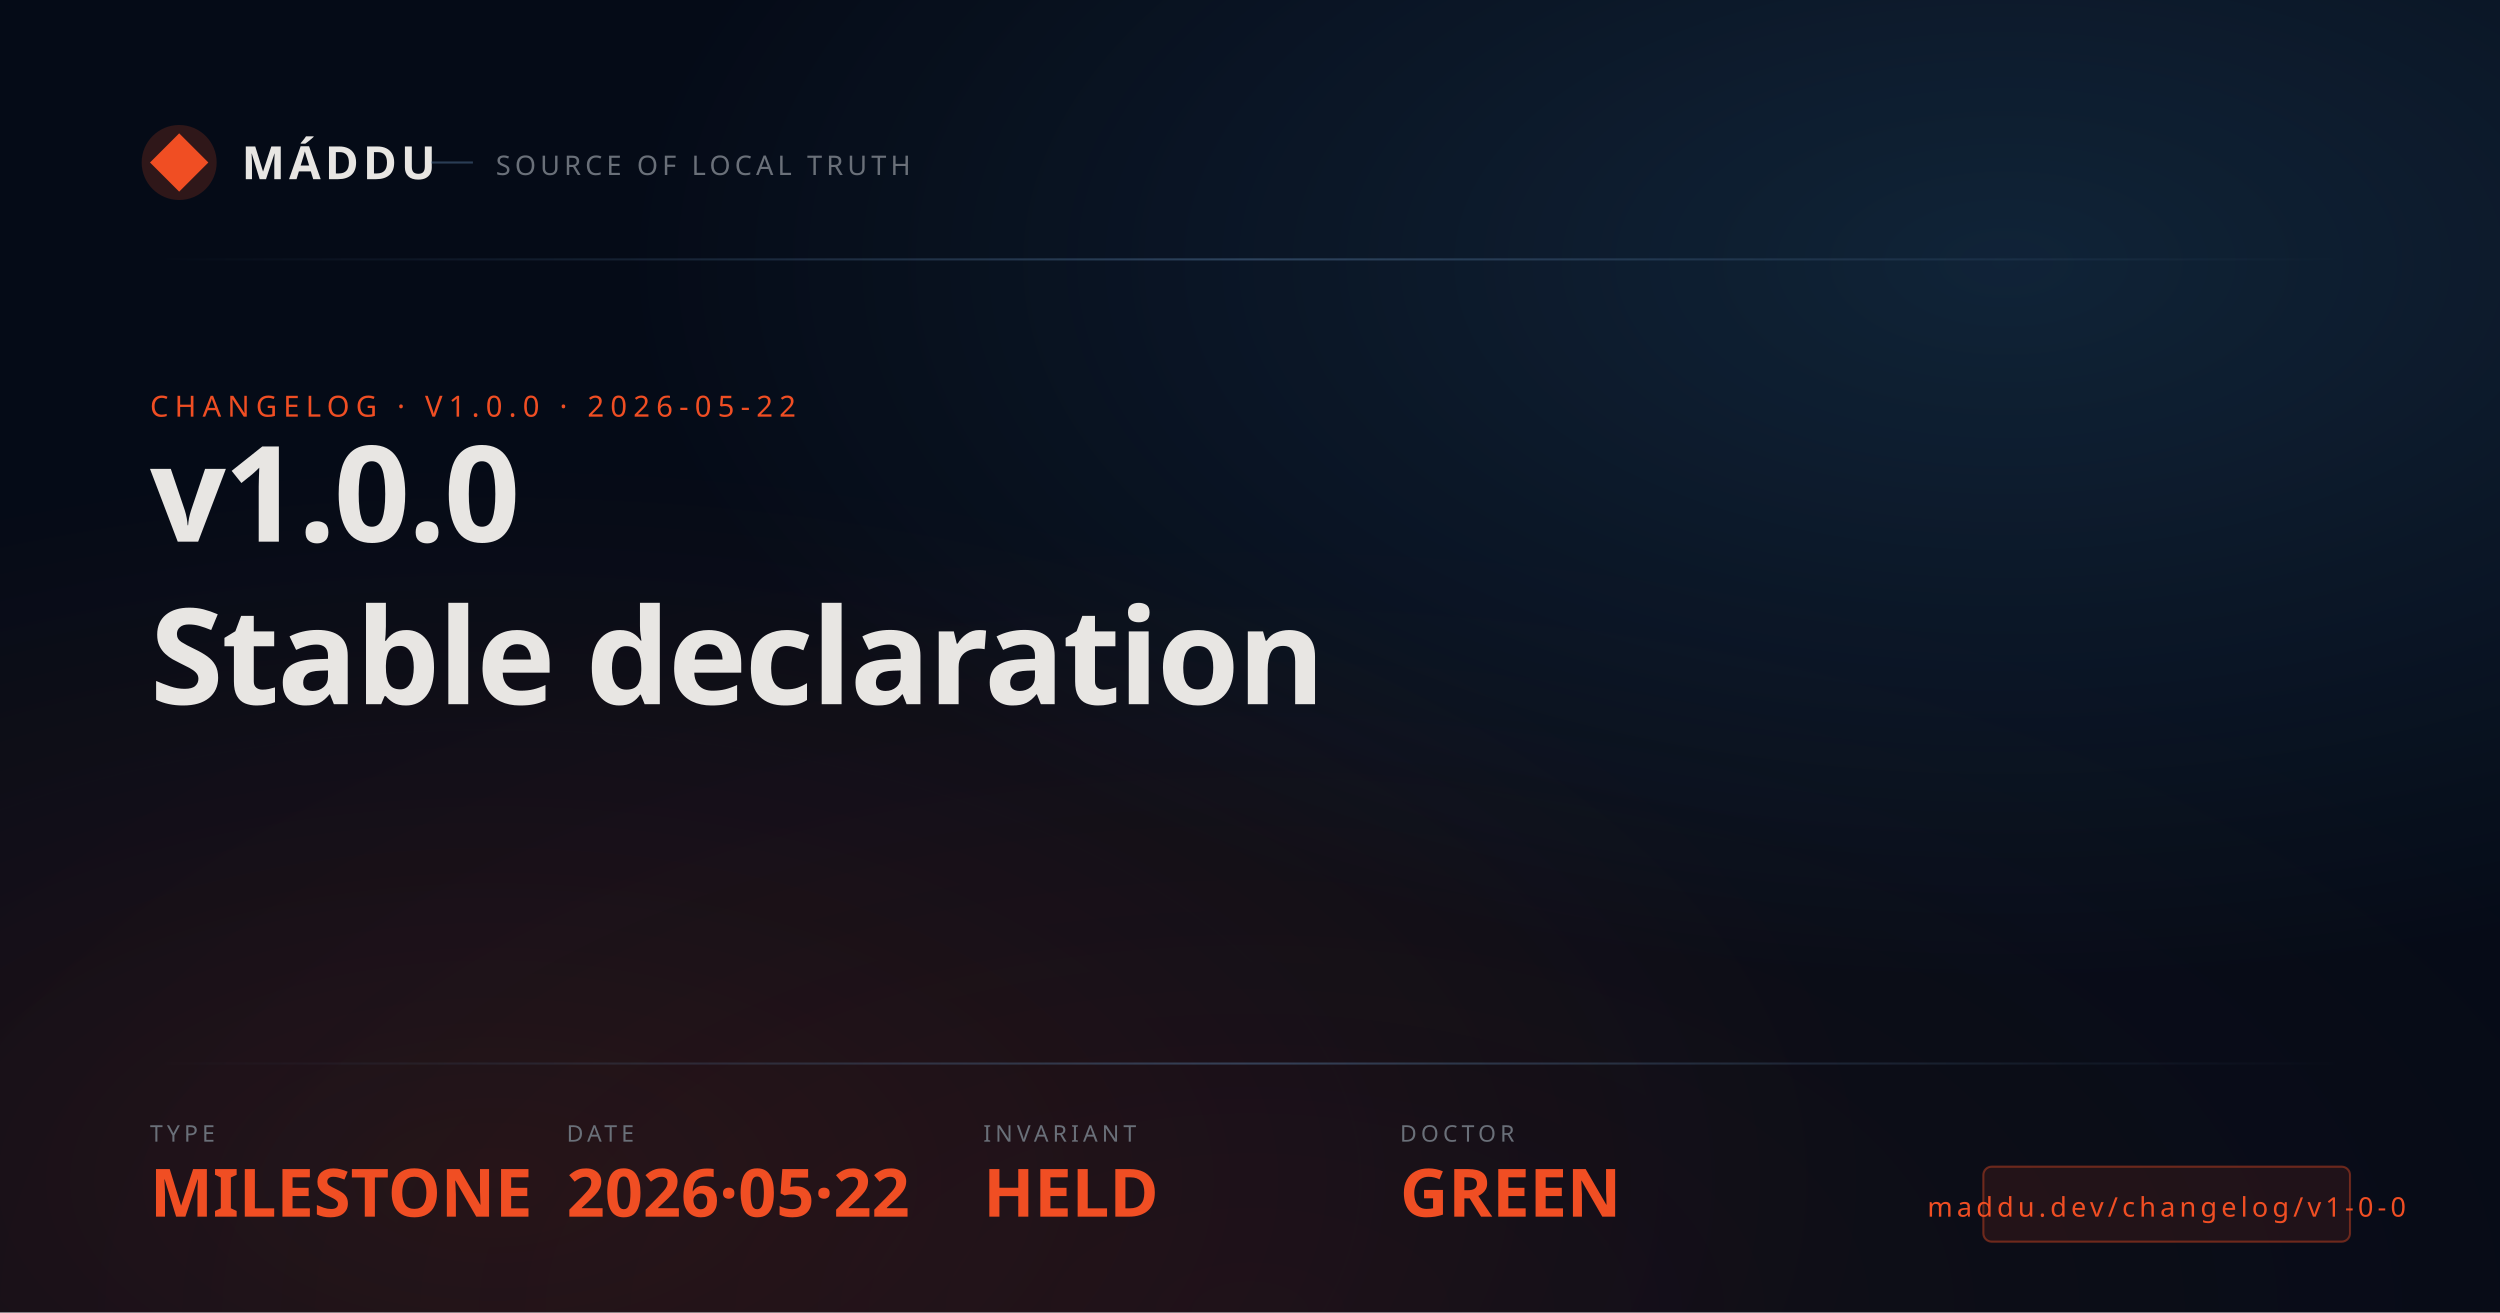
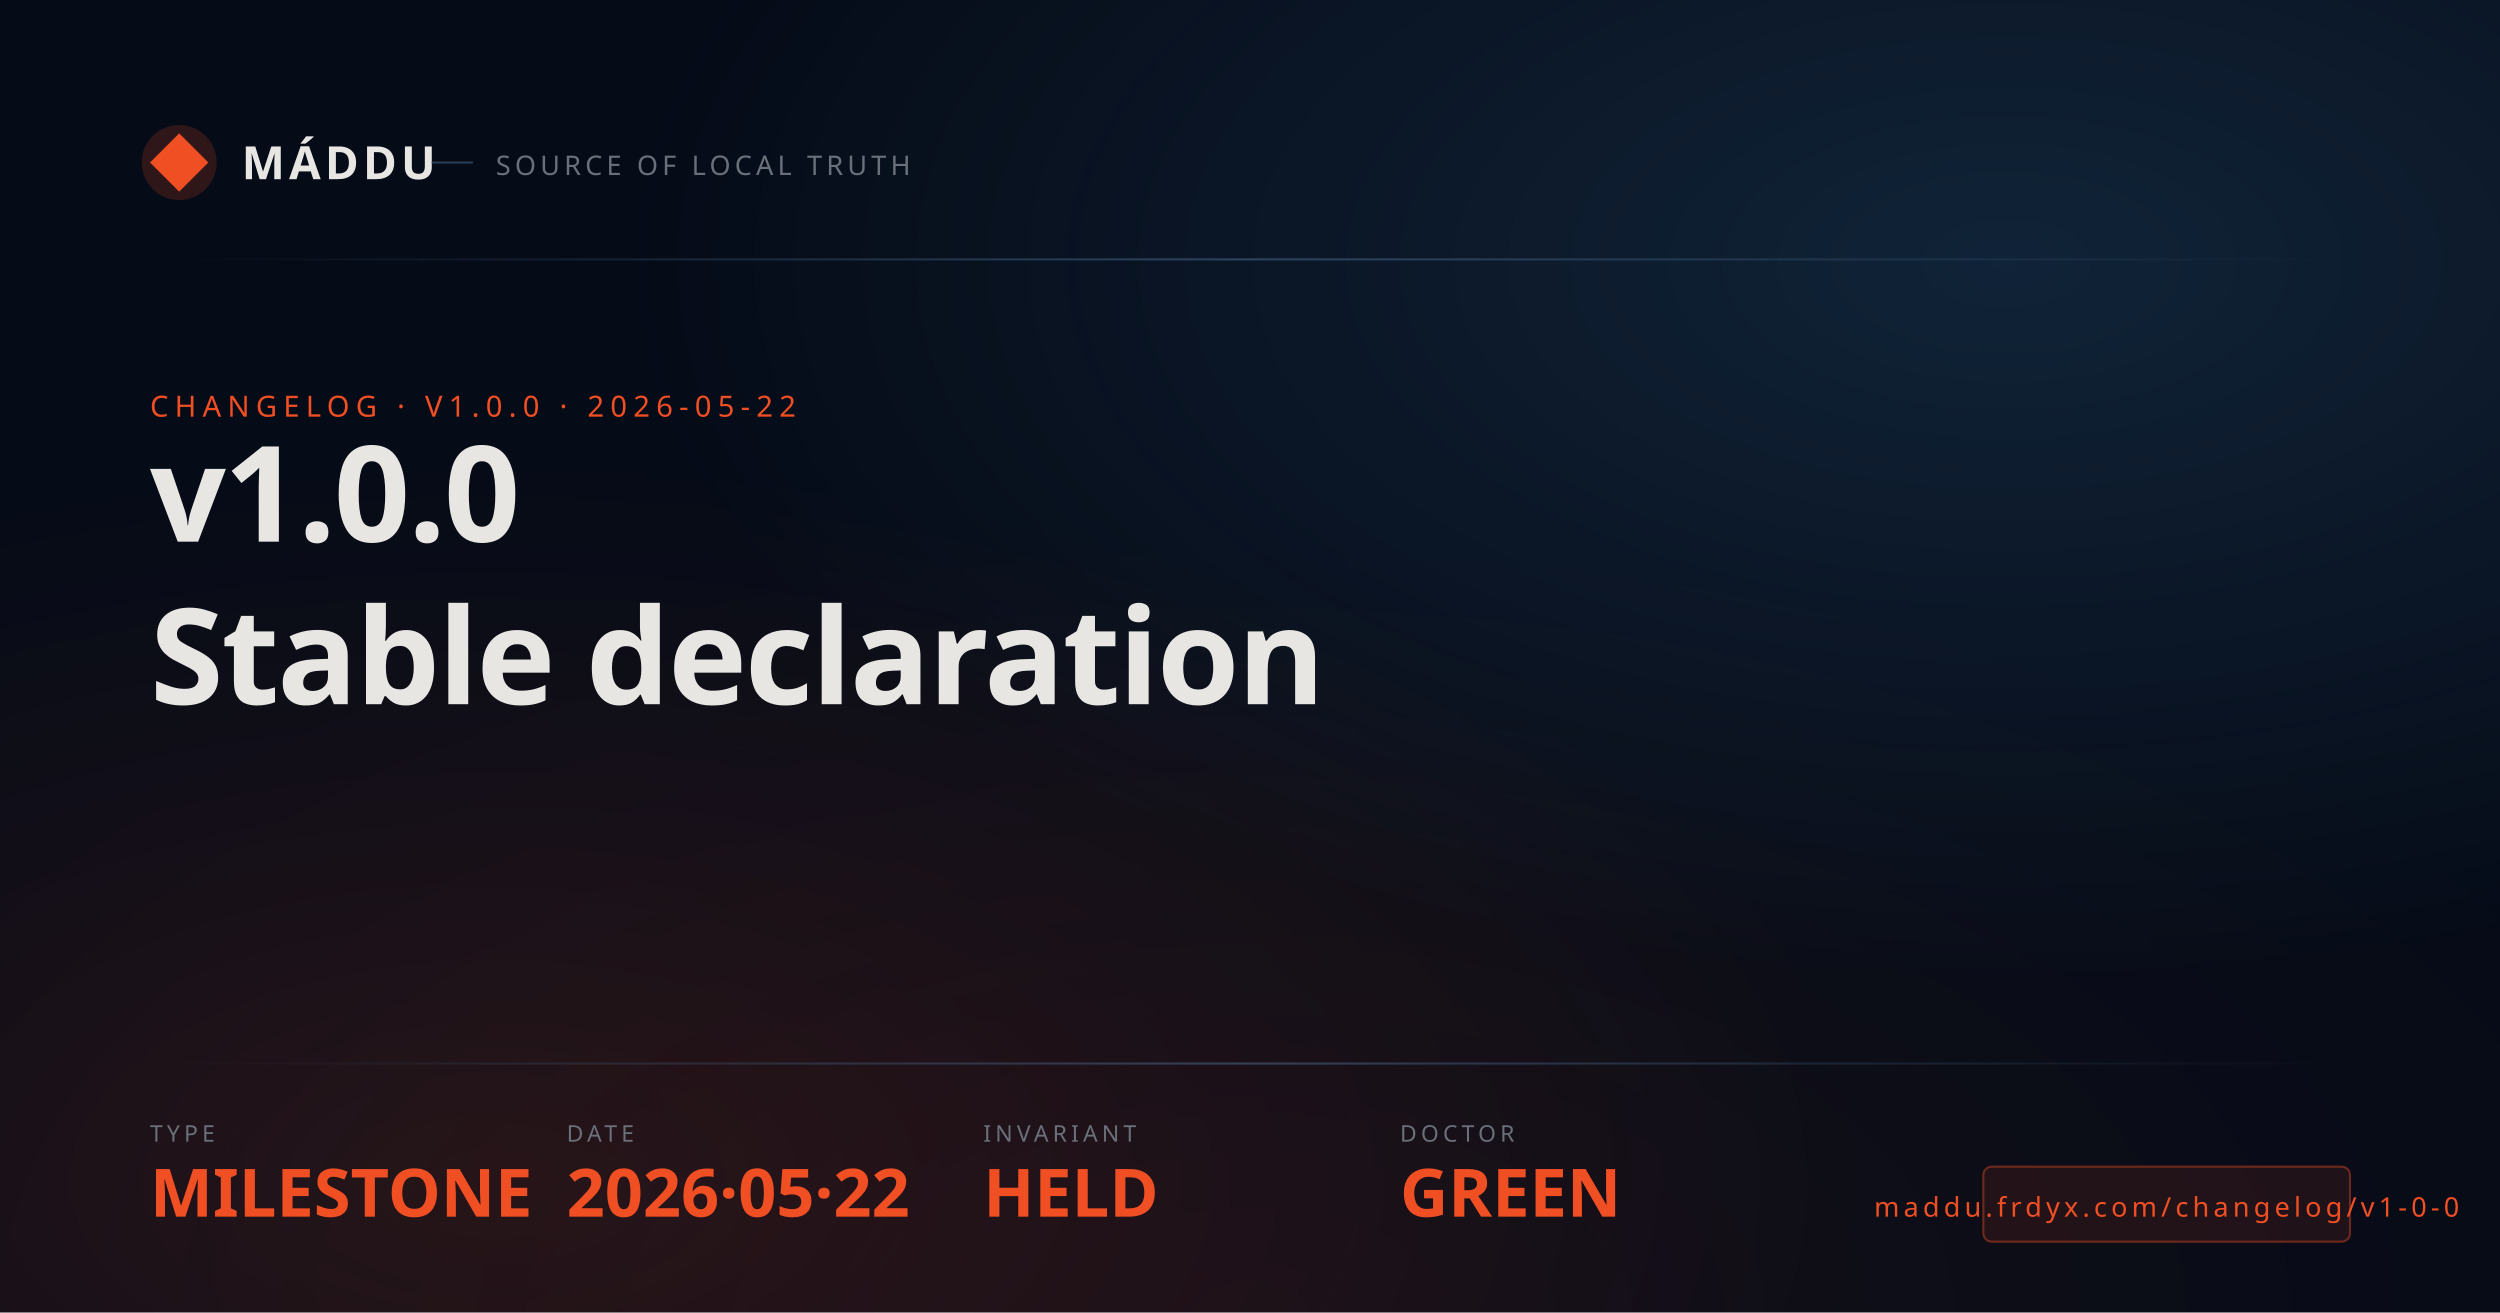
<svg xmlns="http://www.w3.org/2000/svg" width="1200" height="630" viewBox="0 0 1200 630">
  <defs>
    <radialGradient id="bg-accent2" cx="80%" cy="20%" r="55%">
      <stop offset="0%" stop-color="#56B8FF" stop-opacity="0.14" />
      <stop offset="100%" stop-color="#56B8FF" stop-opacity="0" />
    </radialGradient>
    <radialGradient id="bg-tone" cx="20%" cy="90%" r="55%">
      <stop offset="0%" stop-color="#F04E23" stop-opacity="0.12" />
      <stop offset="100%" stop-color="#F04E23" stop-opacity="0" />
    </radialGradient>
    <radialGradient id="bg-brand" cx="50%" cy="100%" r="60%">
      <stop offset="0%" stop-color="#F04E23" stop-opacity="0.06" />
      <stop offset="100%" stop-color="#F04E23" stop-opacity="0" />
    </radialGradient>
    <linearGradient id="hairline" x1="0" y1="0" x2="1" y2="0">
      <stop offset="0%" stop-color="#507195" stop-opacity="0" />
      <stop offset="50%" stop-color="#507195" stop-opacity="0.5" />
      <stop offset="100%" stop-color="#507195" stop-opacity="0" />
    </linearGradient>
  </defs>
  <rect width="1200" height="630" fill="#050B17" />
  <rect width="1200" height="630" fill="url(#bg-accent2)" />
  <rect width="1200" height="630" fill="url(#bg-tone)" />
  <rect width="1200" height="630" fill="url(#bg-brand)" />
  <g transform="translate(72, 64)">
    <circle cx="14" cy="14" r="18" fill="#F04E23" fill-opacity="0.18" />
    <path d="M14 0 L28 14 L14 28 L0 14 Z" fill="#F04E23" />
    <text x="44" y="22" fill="#E8E6E3" font-size="22" font-weight="700" font-family="IBM Plex Sans Condensed" letter-spacing="2">MÁDDU</text>
    <line x1="135" y1="14" x2="155" y2="14" stroke="#507195" stroke-opacity="0.5" stroke-width="1" />
    <text x="166" y="20" fill="#6a7079" font-size="13" font-family="IBM Plex Mono" letter-spacing="2">SOURCE OF LOCAL TRUTH</text>
  </g>
  <rect x="72" y="124" width="1056" height="1" fill="url(#hairline)" />
  <text x="72" y="200" fill="#F04E23" font-size="14" font-family="IBM Plex Mono" font-weight="500" letter-spacing="3">CHANGELOG · V1.0.0 · 2026-05-22</text>
  <text x="72" y="260" fill="#E8E6E3" font-size="64" font-weight="700" font-family="IBM Plex Sans Condensed" letter-spacing="-1">v1.0.0</text>
  <text x="72" y="338" fill="#E8E6E3" font-size="64" font-weight="700" font-family="IBM Plex Sans Condensed" letter-spacing="-1">Stable declaration</text>
  <rect x="72" y="510" width="1056" height="1" fill="url(#hairline)" />
  <g transform="translate(72, 548)">
    <g transform="translate(0, 0)">
      <text x="0" y="0" fill="#6a7079" font-size="11" font-family="IBM Plex Mono" font-weight="400" letter-spacing="2">TYPE</text>
      <text x="0" y="36" fill="#F04E23" font-size="32" font-weight="700" font-family="IBM Plex Sans Condensed">MILESTONE</text>
    </g>
    <g transform="translate(200, 0)">
      <text x="0" y="0" fill="#6a7079" font-size="11" font-family="IBM Plex Mono" font-weight="400" letter-spacing="2">DATE</text>
      <text x="0" y="36" fill="#F04E23" font-size="32" font-weight="700" font-family="IBM Plex Sans Condensed">2026·05·22</text>
    </g>
    <g transform="translate(400, 0)">
      <text x="0" y="0" fill="#6a7079" font-size="11" font-family="IBM Plex Mono" font-weight="400" letter-spacing="2">INVARIANT</text>
      <text x="0" y="36" fill="#F04E23" font-size="32" font-weight="700" font-family="IBM Plex Sans Condensed">HELD</text>
    </g>
    <g transform="translate(600, 0)">
      <text x="0" y="0" fill="#6a7079" font-size="11" font-family="IBM Plex Mono" font-weight="400" letter-spacing="2">DOCTOR</text>
      <text x="0" y="36" fill="#F04E23" font-size="32" font-weight="700" font-family="IBM Plex Sans Condensed">GREEN</text>
    </g>
    <g transform="translate(880, 12)">
      <rect x="0" y="0" width="176" height="36" rx="4" fill="#F04E23" fill-opacity="0.10" stroke="#F04E23" stroke-opacity="0.4" stroke-width="1" />
-       <text x="88" y="24" fill="#F04E23" font-size="13" font-family="IBM Plex Mono" font-weight="500" text-anchor="middle" letter-spacing="2">maddu.dev/changelog/v1-0-0</text>
+       <text x="88" y="24" fill="#F04E23" font-size="13" font-family="IBM Plex Mono" font-weight="500" text-anchor="middle" letter-spacing="2">maddu.frdyx.com/changelog/v1-0-0</text>
    </g>
  </g>
</svg>
